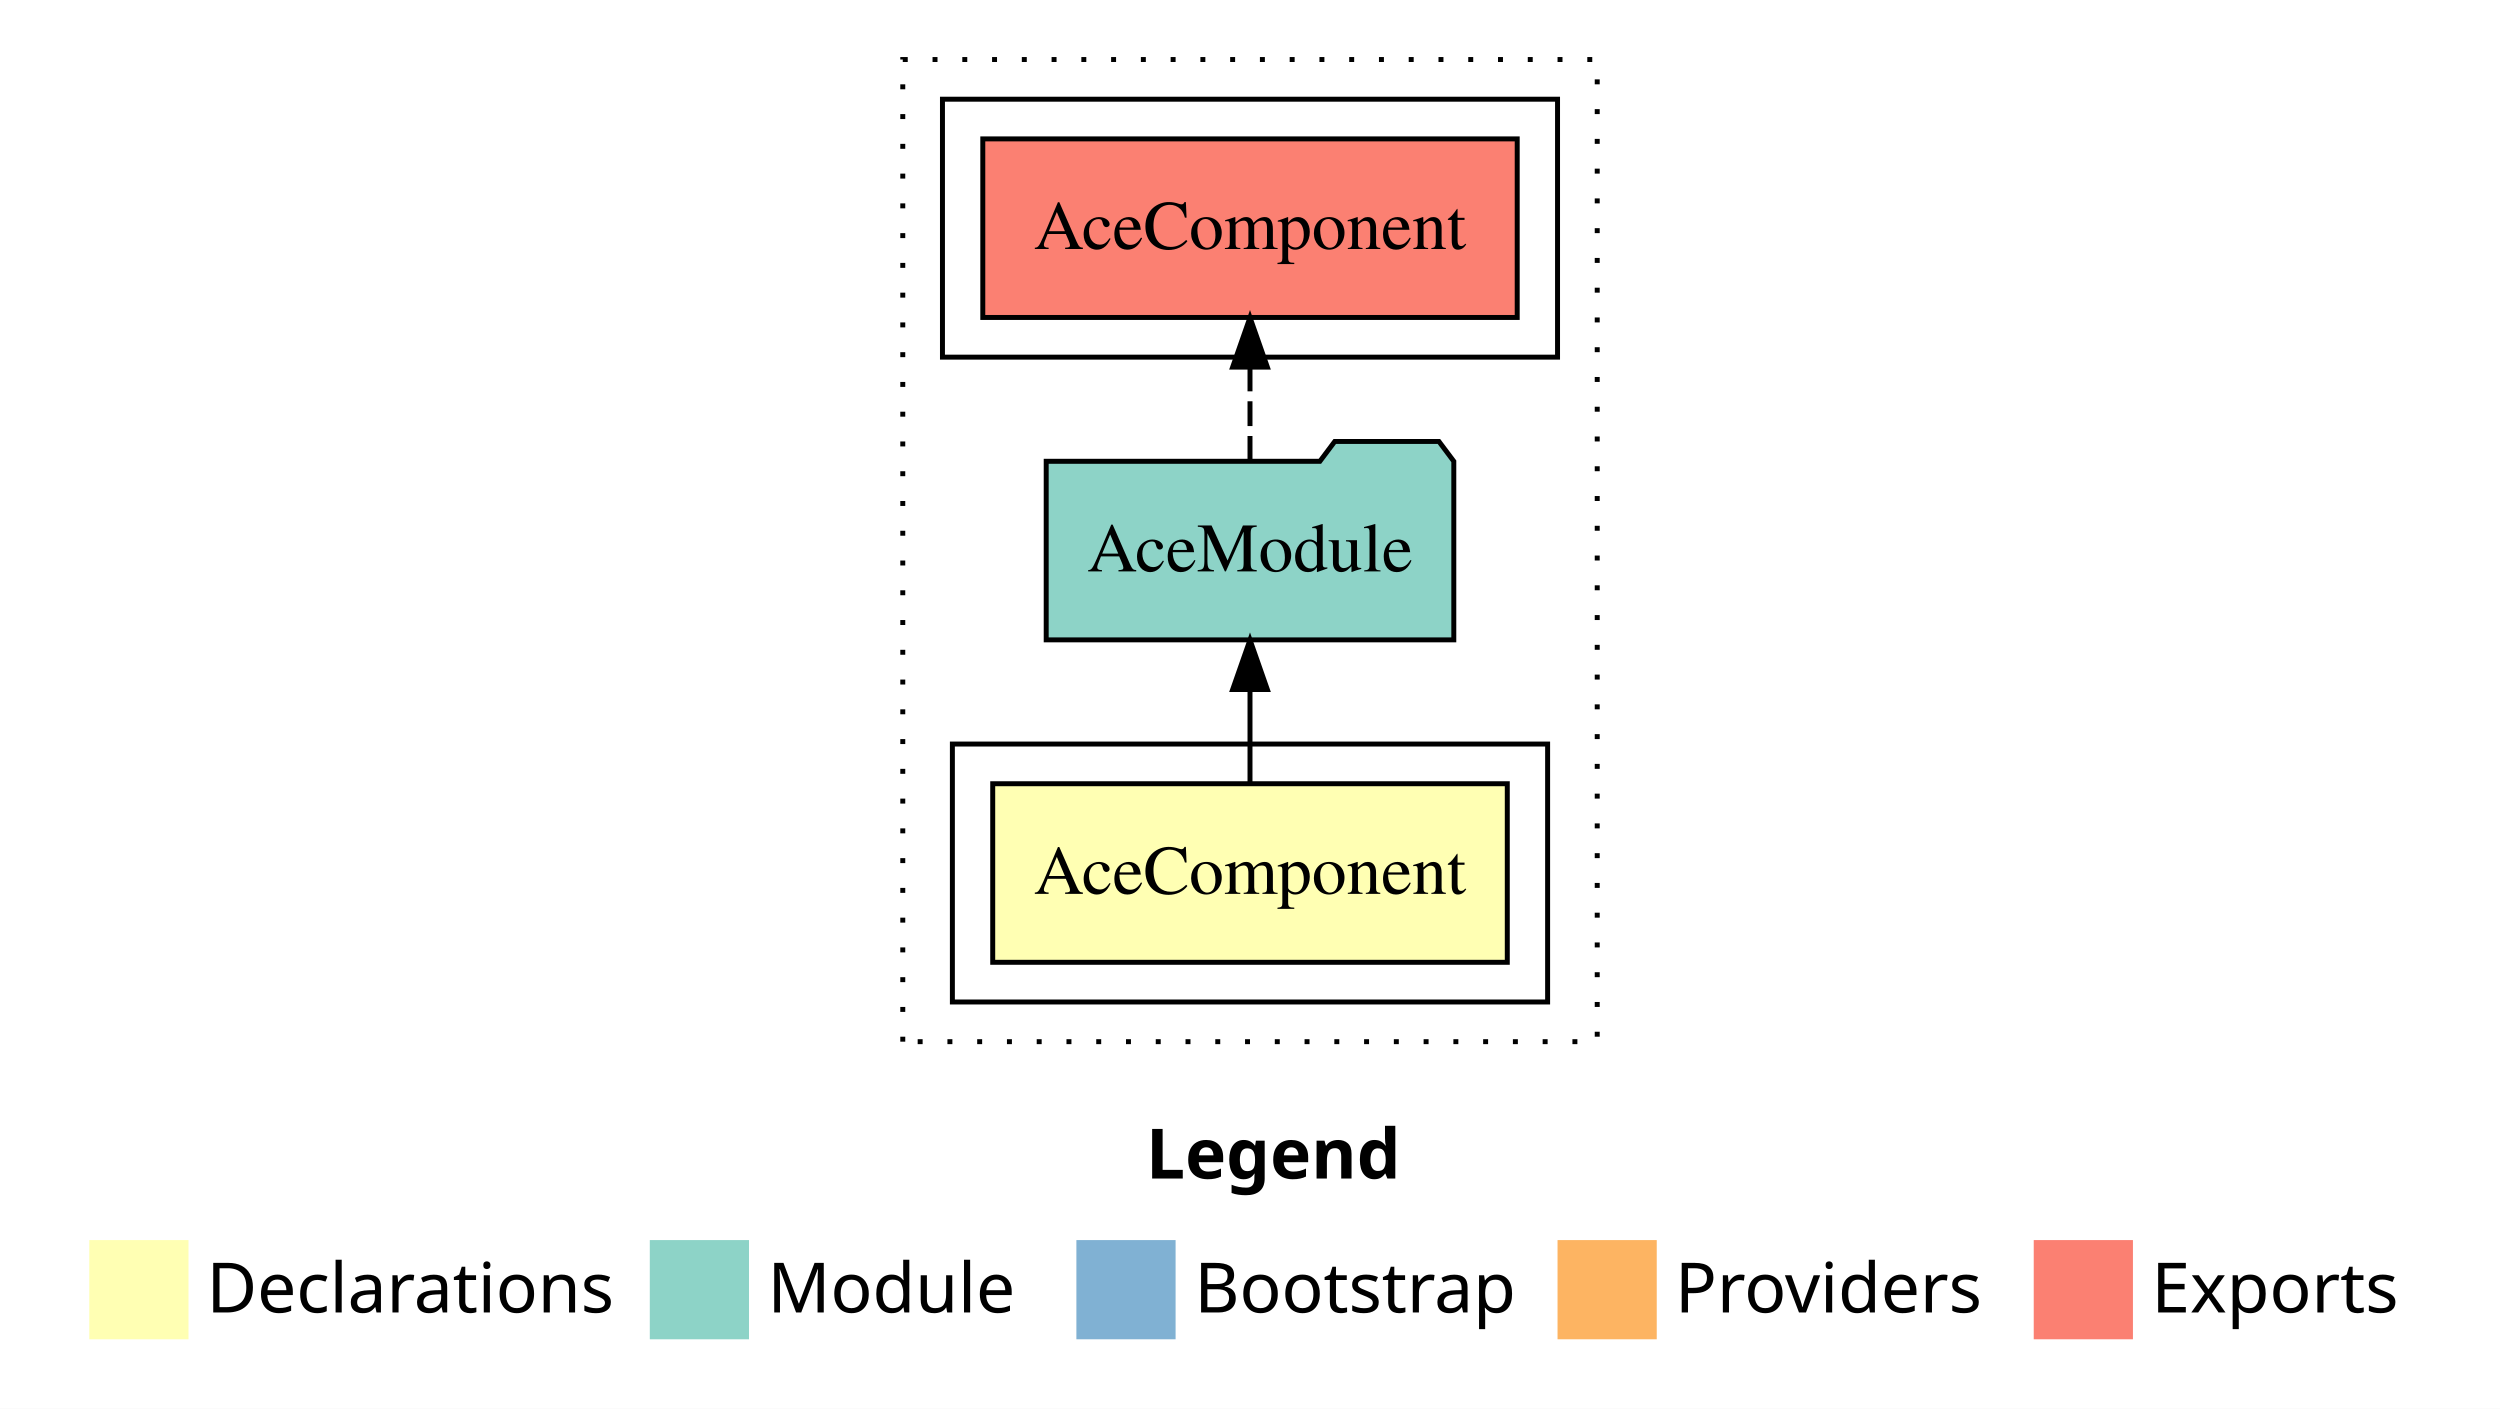
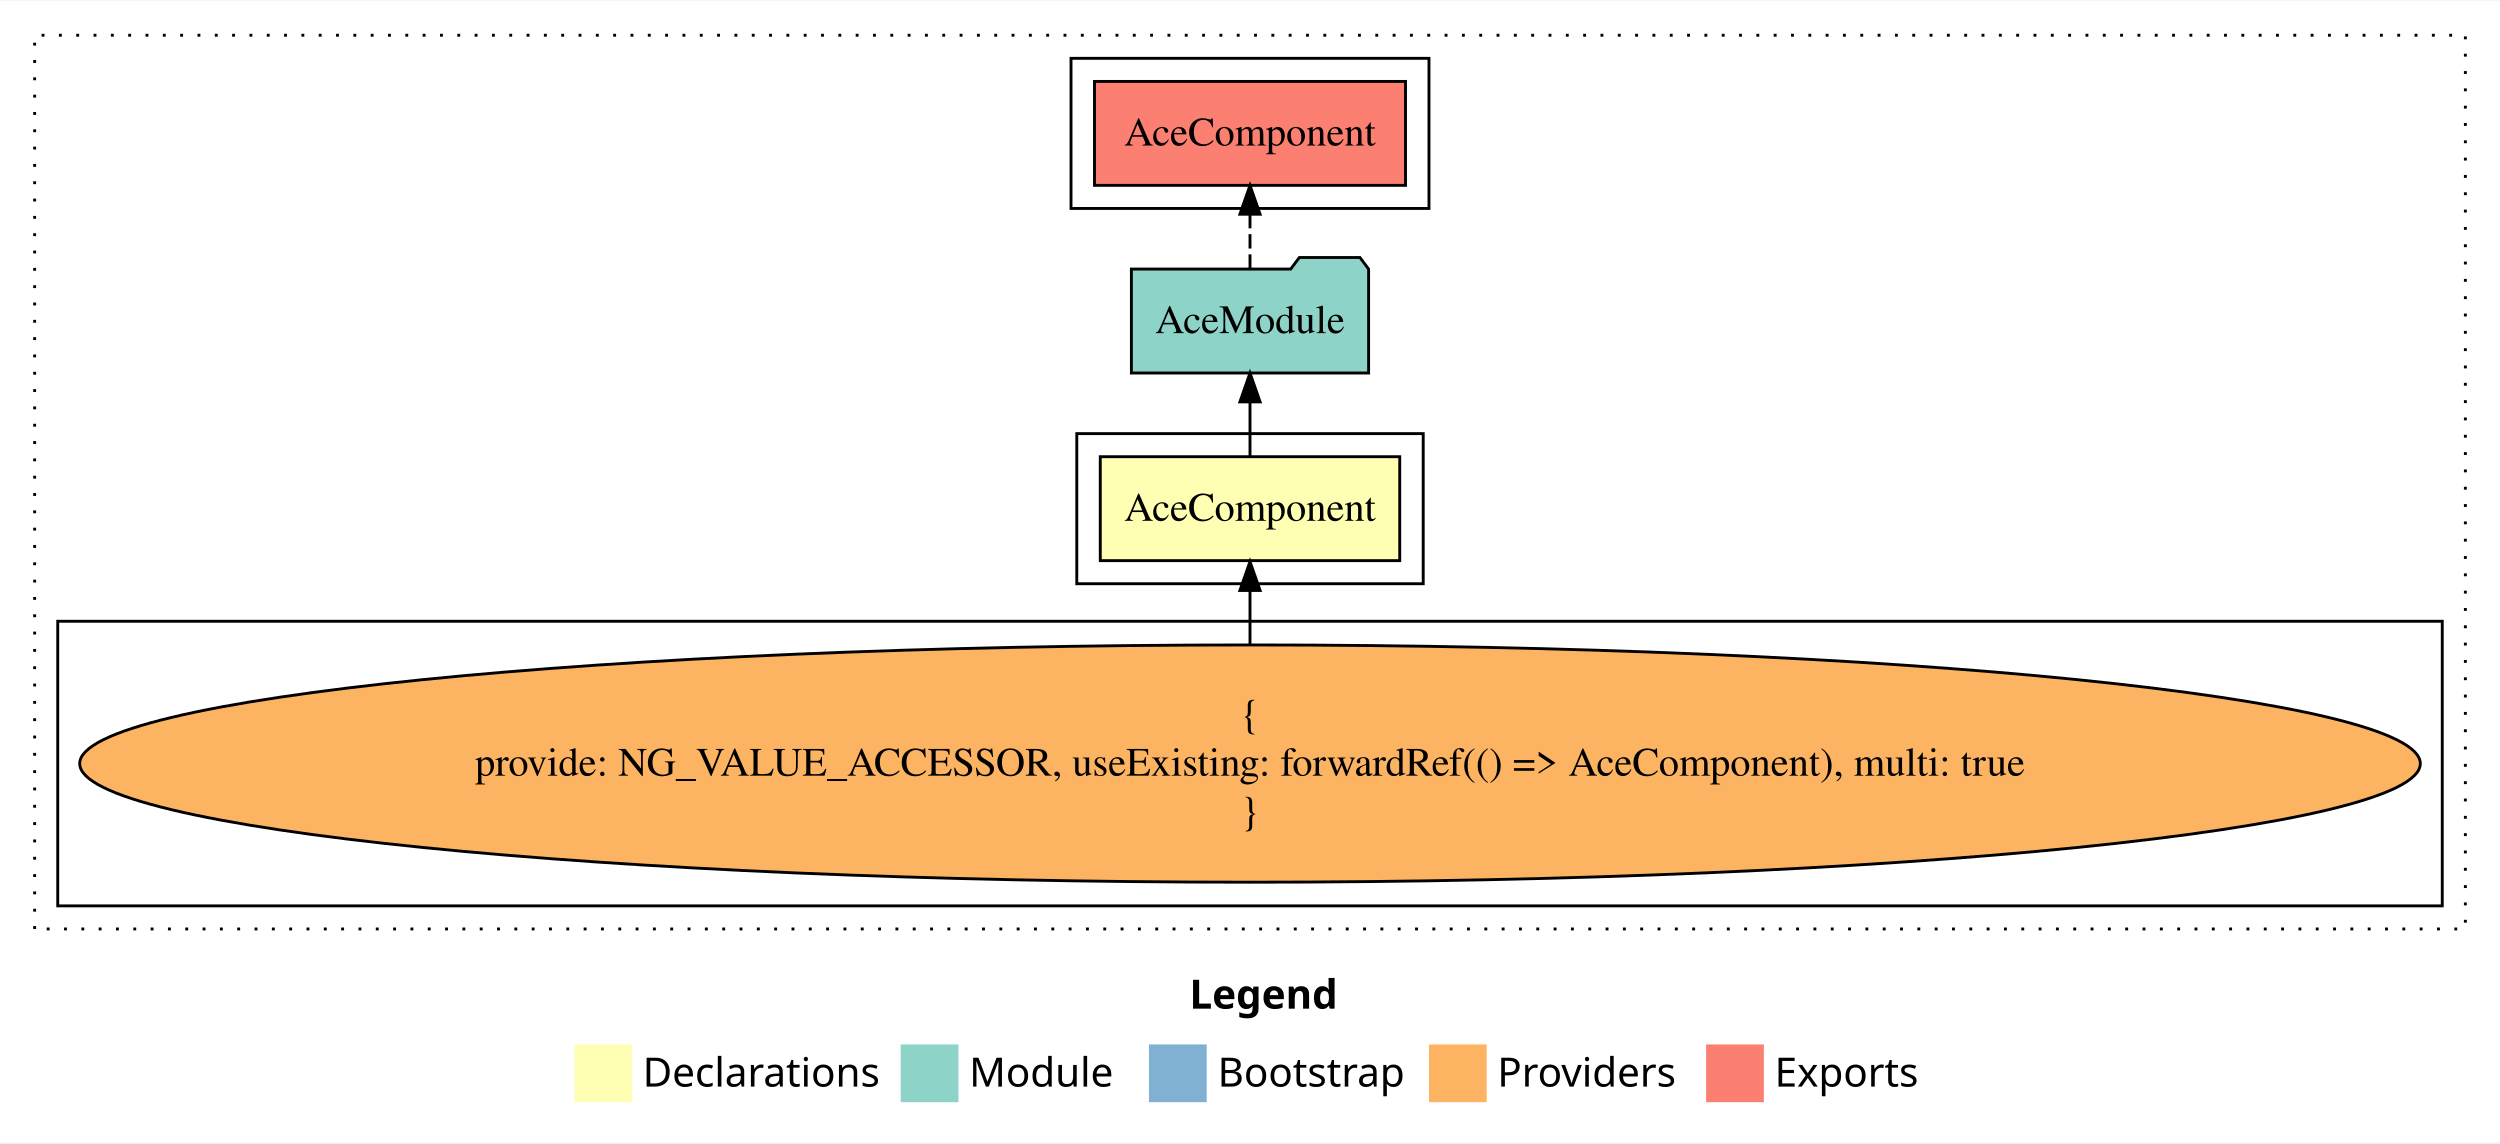
- <svg xmlns="http://www.w3.org/2000/svg" width="504pt" height="284pt" viewBox="0.00 0.00 504.00 284.00">
-   <g id="graph0" class="graph" transform="scale(1 1) rotate(0) translate(4 280)">
-     <polygon fill="#ffffff" stroke="transparent" points="-4,4 -4,-280 500,-280 500,4 -4,4" />
-     <text text-anchor="start" x="227.009" y="-42.4" font-family="sans-serif" font-weight="bold" font-size="14.00" fill="#000000">Legend</text>
-     <polygon fill="#ffffb3" stroke="transparent" points="14,-10 14,-30 34,-30 34,-10 14,-10" />
-     <text text-anchor="start" x="37.629" y="-15.4" font-family="sans-serif" font-size="14.00" fill="#000000">  Declarations</text>
-     <polygon fill="#8dd3c7" stroke="transparent" points="127,-10 127,-30 147,-30 147,-10 127,-10" />
-     <text text-anchor="start" x="150.725" y="-15.4" font-family="sans-serif" font-size="14.00" fill="#000000">  Module</text>
-     <polygon fill="#80b1d3" stroke="transparent" points="213,-10 213,-30 233,-30 233,-10 213,-10" />
-     <text text-anchor="start" x="236.781" y="-15.4" font-family="sans-serif" font-size="14.00" fill="#000000">  Bootstrap</text>
-     <polygon fill="#fdb462" stroke="transparent" points="310,-10 310,-30 330,-30 330,-10 310,-10" />
-     <text text-anchor="start" x="333.673" y="-15.4" font-family="sans-serif" font-size="14.00" fill="#000000">  Providers</text>
-     <polygon fill="#fb8072" stroke="transparent" points="406,-10 406,-30 426,-30 426,-10 406,-10" />
-     <text text-anchor="start" x="429.726" y="-15.4" font-family="sans-serif" font-size="14.00" fill="#000000">  Exports</text>
+ <svg xmlns="http://www.w3.org/2000/svg" width="866pt" height="396pt" viewBox="0.00 0.00 866.00 395.59">
+   <g id="graph0" class="graph" transform="scale(1 1) rotate(0) translate(4 391.5901)">
+     <polygon fill="#ffffff" stroke="transparent" points="-4,4 -4,-391.59 862,-391.59 862,4 -4,4" />
+     <text text-anchor="start" x="408.009" y="-42.4" font-family="sans-serif" font-weight="bold" font-size="14.00" fill="#000000">Legend</text>
+     <polygon fill="#ffffb3" stroke="transparent" points="195,-10 195,-30 215,-30 215,-10 195,-10" />
+     <text text-anchor="start" x="218.629" y="-15.4" font-family="sans-serif" font-size="14.00" fill="#000000">  Declarations</text>
+     <polygon fill="#8dd3c7" stroke="transparent" points="308,-10 308,-30 328,-30 328,-10 308,-10" />
+     <text text-anchor="start" x="331.725" y="-15.4" font-family="sans-serif" font-size="14.00" fill="#000000">  Module</text>
+     <polygon fill="#80b1d3" stroke="transparent" points="394,-10 394,-30 414,-30 414,-10 394,-10" />
+     <text text-anchor="start" x="417.781" y="-15.4" font-family="sans-serif" font-size="14.00" fill="#000000">  Bootstrap</text>
+     <polygon fill="#fdb462" stroke="transparent" points="491,-10 491,-30 511,-30 511,-10 491,-10" />
+     <text text-anchor="start" x="514.673" y="-15.4" font-family="sans-serif" font-size="14.00" fill="#000000">  Providers</text>
+     <polygon fill="#fb8072" stroke="transparent" points="587,-10 587,-30 607,-30 607,-10 587,-10" />
+     <text text-anchor="start" x="610.726" y="-15.4" font-family="sans-serif" font-size="14.00" fill="#000000">  Exports</text>
    <g id="clust1" class="cluster">
-       <polygon fill="none" stroke="#000000" stroke-dasharray="1,5" points="178,-70 178,-268 318,-268 318,-70 178,-70" />
+       <polygon fill="none" stroke="#000000" stroke-dasharray="1,5" points="8,-70 8,-379.59 850,-379.59 850,-70 8,-70" />
    </g>
    <g id="clust2" class="cluster">
-       <polygon fill="none" stroke="#000000" points="188,-78 188,-130 308,-130 308,-78 188,-78" />
+       <polygon fill="none" stroke="#000000" points="369,-189.59 369,-241.59 489,-241.59 489,-189.59 369,-189.59" />
+     </g>
+     <g id="clust3" class="cluster">
+       <polygon fill="none" stroke="#000000" points="16,-78 16,-176.59 842,-176.59 842,-78 16,-78" />
    </g>
    <g id="clust5" class="cluster">
-       <polygon fill="none" stroke="#000000" points="186,-208 186,-260 310,-260 310,-208 186,-208" />
+       <polygon fill="none" stroke="#000000" points="367,-319.59 367,-371.59 491,-371.59 491,-319.59 367,-319.59" />
    </g>
    <g id="node1" class="node">
-       <polygon fill="#ffffb3" stroke="#000000" points="299.868,-122 196.132,-122 196.132,-86 299.868,-86 299.868,-122" />
-       <text text-anchor="middle" x="248" y="-99.8" font-family="Times,serif" font-size="14.00" fill="#000000">AceComponent</text>
+       <polygon fill="#ffffb3" stroke="#000000" points="480.868,-233.59 377.132,-233.59 377.132,-197.59 480.868,-197.59 480.868,-233.59" />
+       <text text-anchor="middle" x="429" y="-211.39" font-family="Times,serif" font-size="14.00" fill="#000000">AceComponent</text>
    </g>
    <g id="node2" class="node">
-       <polygon fill="#8dd3c7" stroke="#000000" points="289.086,-187 286.086,-191 265.086,-191 262.086,-187 206.914,-187 206.914,-151 289.086,-151 289.086,-187" />
-       <text text-anchor="middle" x="248" y="-164.8" font-family="Times,serif" font-size="14.00" fill="#000000">AceModule</text>
+       <polygon fill="#8dd3c7" stroke="#000000" points="470.086,-298.59 467.086,-302.59 446.086,-302.59 443.086,-298.59 387.914,-298.59 387.914,-262.59 470.086,-262.59 470.086,-298.59" />
+       <text text-anchor="middle" x="429" y="-276.39" font-family="Times,serif" font-size="14.00" fill="#000000">AceModule</text>
    </g>
    <g id="edge1" class="edge">
-       <path fill="none" stroke="#000000" d="M248,-122.106C248,-122.106 248,-140.991 248,-140.991" />
-       <polygon fill="#000000" stroke="#000000" points="244.5,-140.991 248,-150.991 251.5,-140.991 244.5,-140.991" />
+       <path fill="none" stroke="#000000" d="M429,-233.696C429,-233.696 429,-252.581 429,-252.581" />
+       <polygon fill="#000000" stroke="#000000" points="425.5,-252.581 429,-262.581 432.5,-252.581 425.5,-252.581" />
+     </g>
+     <g id="node4" class="node">
+       <polygon fill="#fb8072" stroke="#000000" points="482.869,-363.59 375.131,-363.59 375.131,-327.59 482.869,-327.59 482.869,-363.59" />
+       <text text-anchor="middle" x="429" y="-341.39" font-family="Times,serif" font-size="14.00" fill="#000000">AceComponent </text>
+     </g>
+     <g id="edge3" class="edge">
+       <path fill="none" stroke="#000000" stroke-dasharray="5,2" d="M429,-298.696C429,-298.696 429,-317.581 429,-317.581" />
+       <polygon fill="#000000" stroke="#000000" points="425.5,-317.581 429,-327.581 432.5,-317.581 425.5,-317.581" />
    </g>
    <g id="node3" class="node">
-       <polygon fill="#fb8072" stroke="#000000" points="301.869,-252 194.131,-252 194.131,-216 301.869,-216 301.869,-252" />
-       <text text-anchor="middle" x="248" y="-229.8" font-family="Times,serif" font-size="14.00" fill="#000000">AceComponent </text>
+       <ellipse fill="#fdb462" stroke="#000000" cx="429" cy="-127.295" rx="405.392" ry="41.091" />
+       <text text-anchor="middle" x="429" y="-139.895" font-family="Times,serif" font-size="14.00" fill="#000000">{</text>
+       <text text-anchor="middle" x="429" y="-123.095" font-family="Times,serif" font-size="14.00" fill="#000000">    provide: NG_VALUE_ACCESSOR, useExisting: forwardRef(() =&gt; AceComponent), multi: true</text>
+       <text text-anchor="middle" x="429" y="-106.295" font-family="Times,serif" font-size="14.00" fill="#000000">}</text>
    </g>
    <g id="edge2" class="edge">
-       <path fill="none" stroke="#000000" stroke-dasharray="5,2" d="M248,-187.106C248,-187.106 248,-205.991 248,-205.991" />
-       <polygon fill="#000000" stroke="#000000" points="244.5,-205.991 248,-215.991 251.5,-205.991 244.5,-205.991" />
+       <path fill="none" stroke="#000000" d="M429,-168.599C429,-168.599 429,-187.255 429,-187.255" />
+       <polygon fill="#000000" stroke="#000000" points="425.5,-187.255 429,-197.255 432.5,-187.255 425.5,-187.255" />
    </g>
  </g>
</svg>
